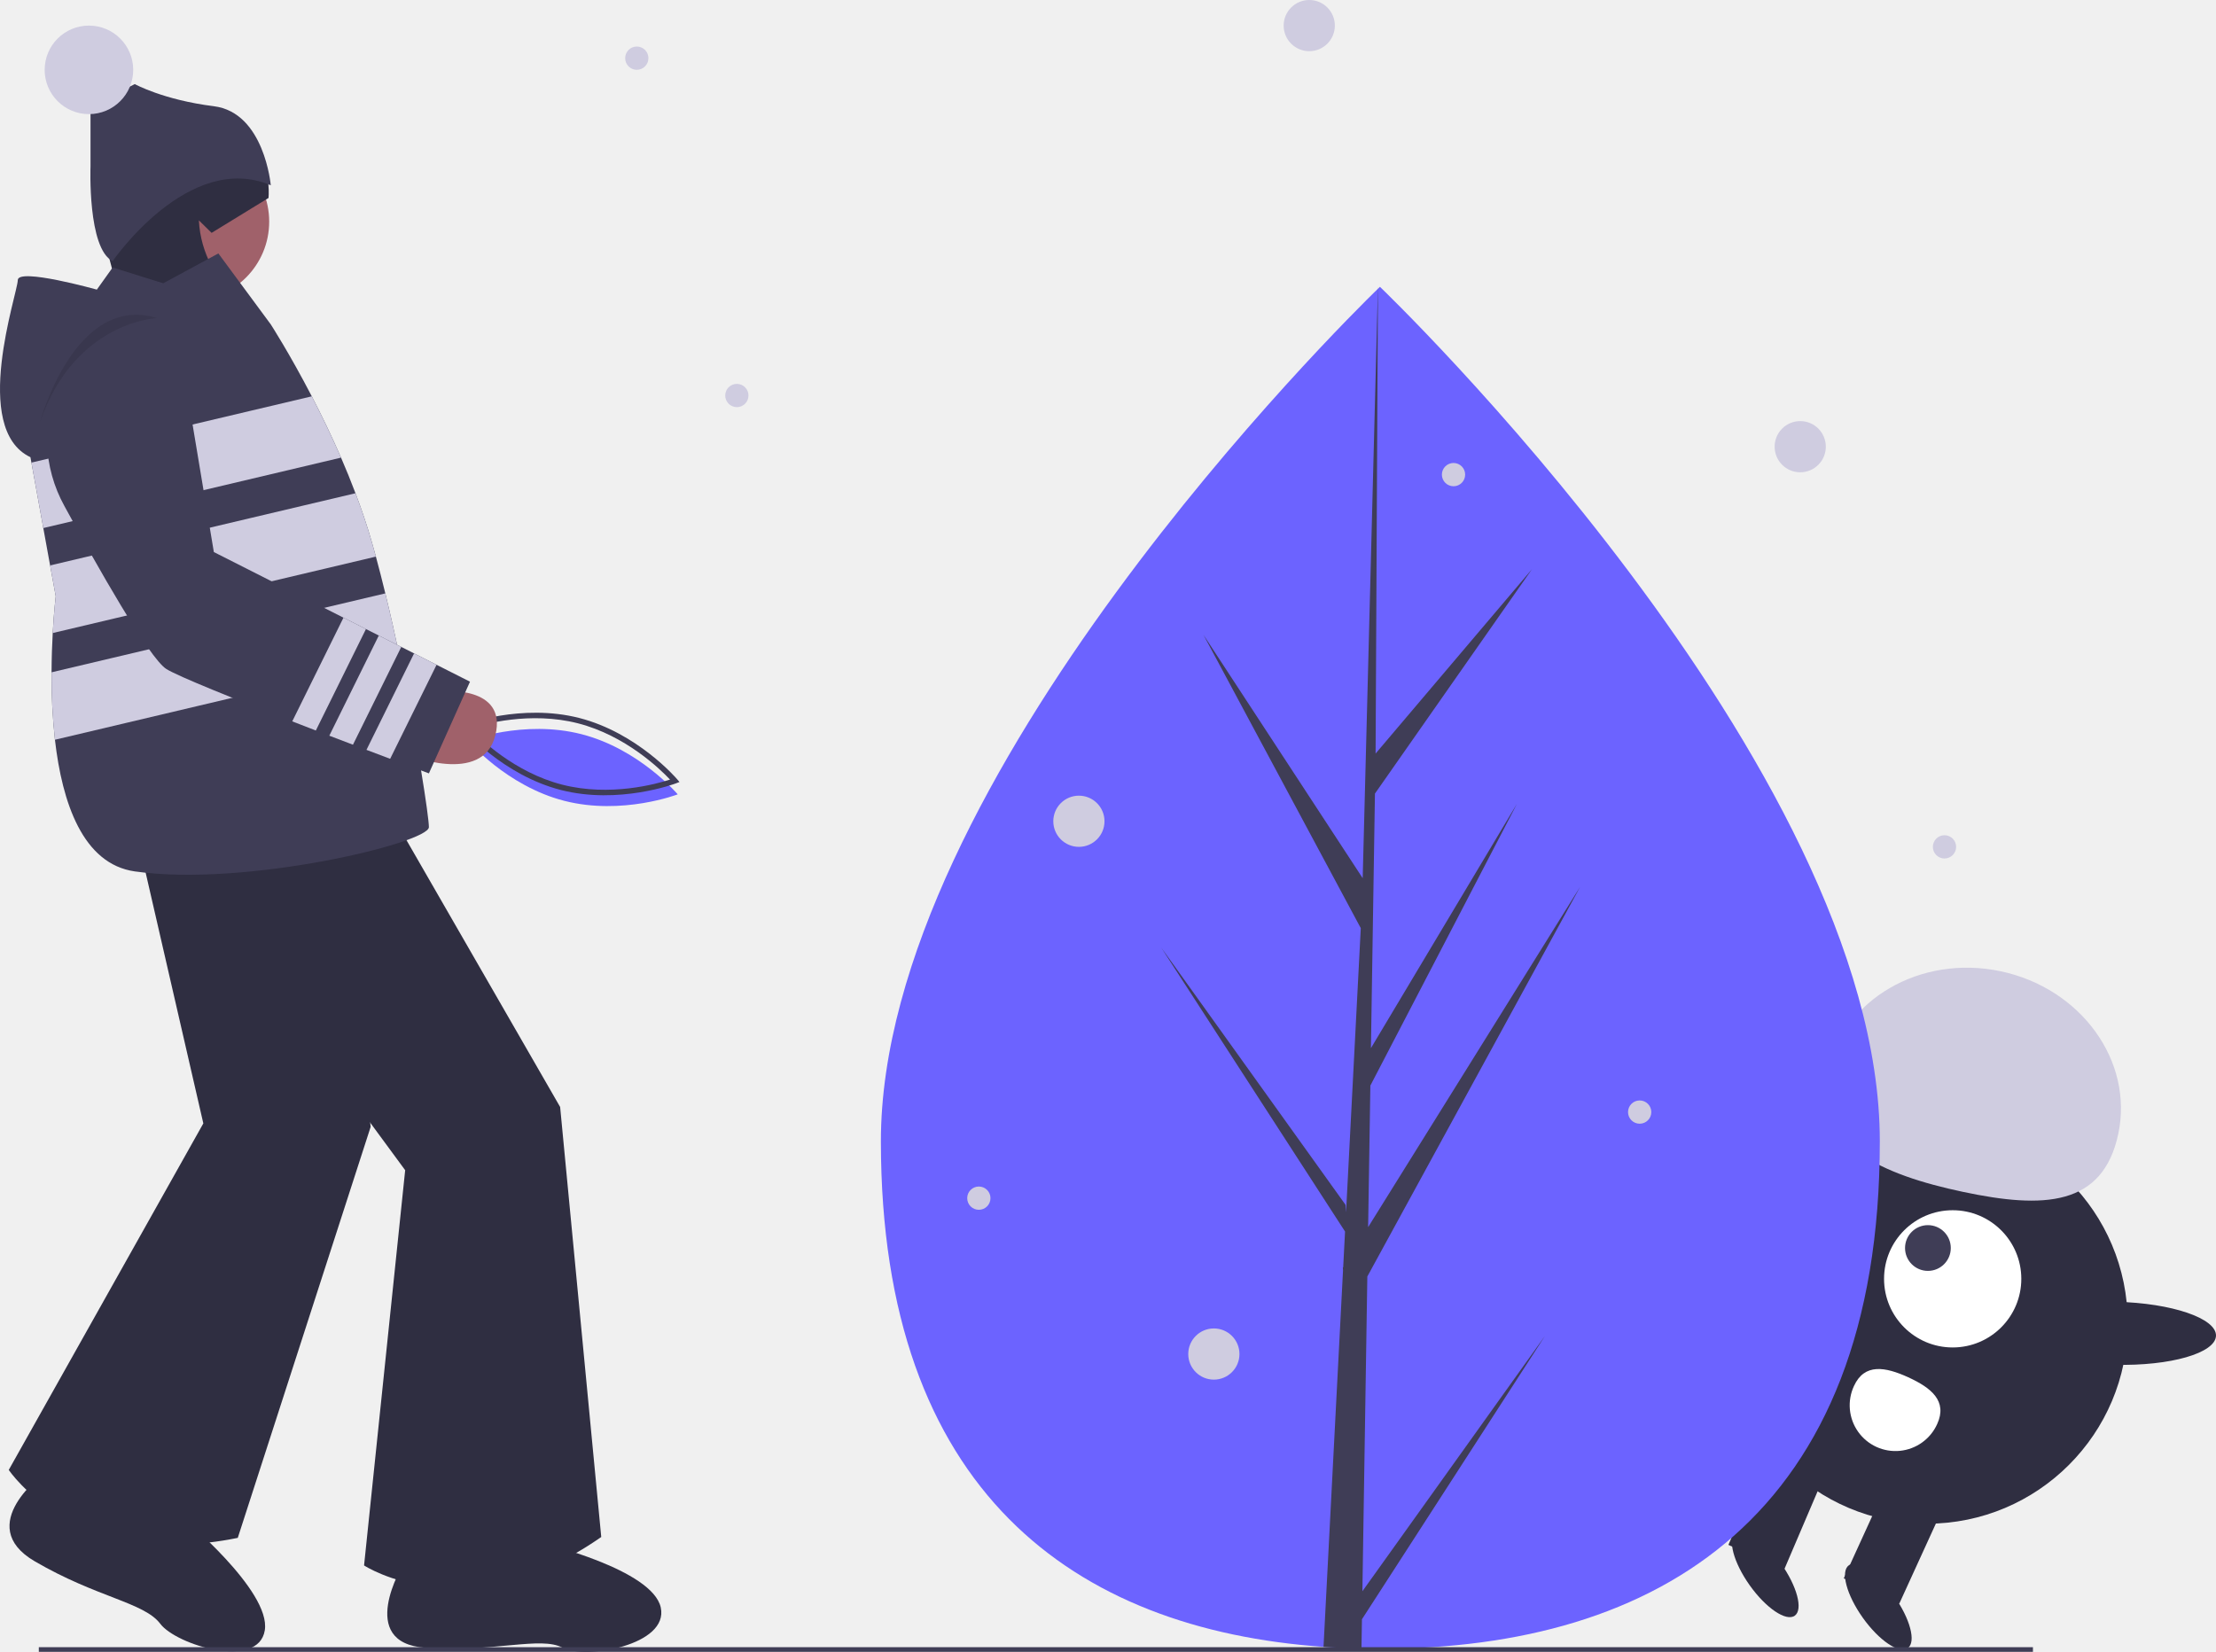
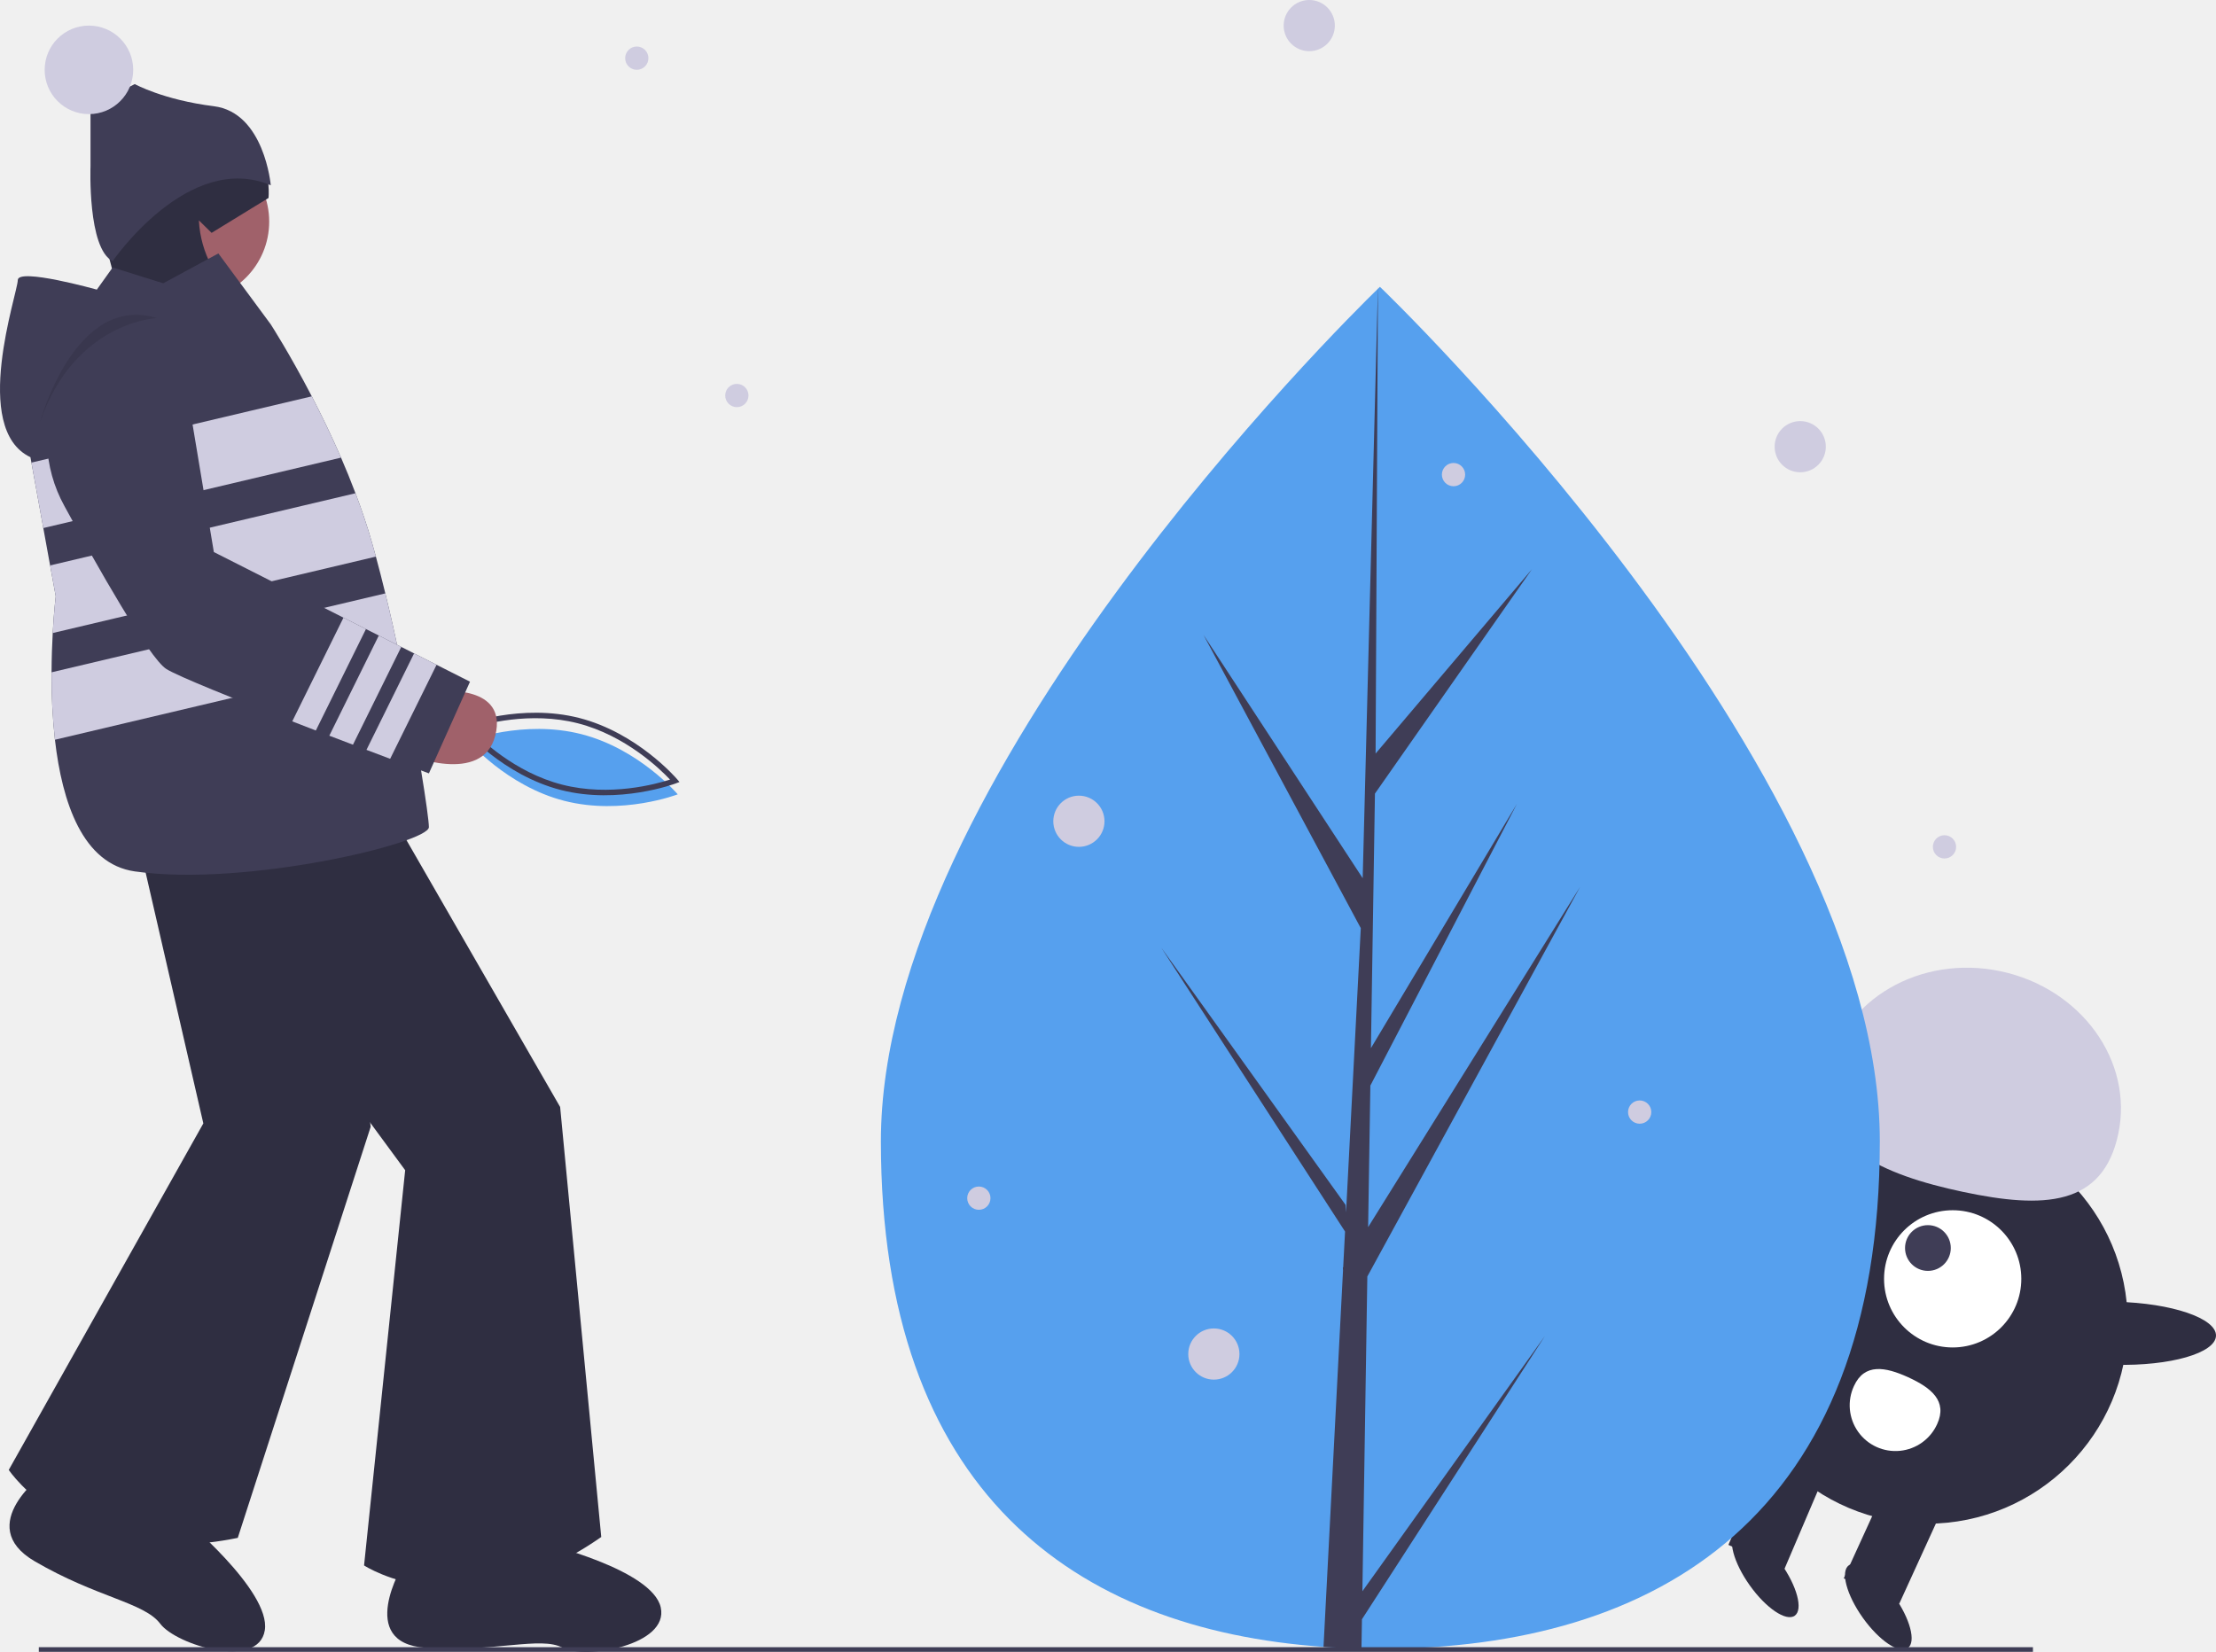
<svg xmlns="http://www.w3.org/2000/svg" id="b0e6f500-a3b2-48bc-87e0-fc48f9a67f06" data-name="Layer 1" width="952.35" height="710" viewBox="0 0 952.35 710">
  <circle cx="828.121" cy="568.642" r="86.292" fill="#2f2e41" />
  <polygon points="766.65 674.925 742.805 664.031 764.211 613.9 788.056 624.794 766.65 674.925" fill="#2f2e41" />
  <rect x="924.781" y="734.011" width="26.215" height="46.969" transform="translate(275.7726 -416.2434) rotate(24.55435)" fill="#2f2e41" />
  <ellipse cx="931.055" cy="785.597" rx="8.192" ry="21.846" transform="translate(-406.8606 590.5449) rotate(-35.44565)" fill="#2f2e41" />
  <ellipse cx="882.471" cy="771.672" rx="8.192" ry="21.846" transform="translate(-407.7895 559.7891) rotate(-35.44565)" fill="#2f2e41" />
  <circle cx="839.186" cy="549.68" r="29.492" fill="#fff" />
  <circle cx="828.542" cy="536.428" r="9.831" fill="#3f3d56" />
  <path d="M909.158,555.865c6.63-31.278,39.991-50.702,74.515-43.384s57.137,38.606,50.507,69.884-32.174,32.26-66.698,24.943S902.528,587.144,909.158,555.865Z" transform="translate(-123.8251 -95)" fill="#cfcce0" />
  <ellipse cx="1033.04" cy="668.079" rx="13.545" ry="43.146" transform="translate(216.3937 1589.692) rotate(-88.61681)" fill="#2f2e41" />
  <ellipse cx="861.941" cy="653.557" rx="13.545" ry="43.146" transform="translate(63.94262 1404.47) rotate(-88.61681)" fill="#2f2e41" />
  <path d="M920.584,690.745a19.662,19.662,0,1,0,35.767,16.341c4.512-9.877-2.56-15.58-12.437-20.093S925.096,680.868,920.584,690.745Z" transform="translate(-123.8251 -95)" fill="#fff" />
-   <path d="M366.381,439.228c-24.873-6.368-41.367-25.859-41.367-25.859s23.832-9.168,48.704-2.8S415.085,436.428,415.085,436.428,391.253,445.596,366.381,439.228Z" transform="translate(-123.8251 -95)" fill="#6c63ff" />
+   <path d="M366.381,439.228c-24.873-6.368-41.367-25.859-41.367-25.859s23.832-9.168,48.704-2.8S415.085,436.428,415.085,436.428,391.253,445.596,366.381,439.228Z" transform="translate(-123.8251 -95)" fill="#56a0ee" />
  <path d="M321.811,407.05l1.554-.598c.242-.093,24.473-9.23,49.423-2.843,24.95,6.388,41.81,26.043,41.977,26.241l1.075,1.271-1.554.598c-.242.093-24.473,9.229-49.422,2.843h0c-24.951-6.388-41.81-26.043-41.977-26.241Zm89.966,23.031c-4.173-4.426-19.074-18.93-39.576-24.179-20.524-5.254-40.543.309-46.327,2.188,4.173,4.426,19.074,18.93,39.577,24.179C385.975,437.523,405.995,431.959,411.777,430.081Z" transform="translate(-123.8251 -95)" fill="#3f3d56" />
  <path d="M185.83,201.815l-8.154,33.977,48.927,10.873s-4.077-38.054,0-42.131Z" transform="translate(-123.8251 -95)" fill="#a0616a" />
  <circle cx="81.711" cy="95.263" r="33.977" fill="#a0616a" />
  <path d="M239.235,180.084s3.572-38.571-36.237-24.553c0,0-28.938-4.256-37.092,32.041l9.296,35.128,1.836,7.721,61.972,3.967s-28.238-15.376-29.716-44.676l5.466,5.38Z" transform="translate(-123.8251 -95)" fill="#2f2e41" />
  <path d="M179.714,452.564s29.9,42.131,50.286,53.004l67.954,92.417-17.668,169.884s43.49,28.541,101.931-12.232l-17.668-184.834L287.081,436.255Z" transform="translate(-123.8251 -95)" fill="#2f2e41" />
  <path d="M297.052,767.538s-20.462,33.67,9.629,35.711,49.349-5.102,58.978,0,45.738-1.02,42.127-17.345-50.552-27.548-50.552-27.548Z" transform="translate(-123.8251 -95)" fill="#2f2e41" />
  <path d="M160.366,397.473s10.731,50.536,25.131,68.604l25.712,111.792L127.593,726.803s28.598,43.452,98.418,29.211l57.111-176.675L265.392,425.099Z" transform="translate(-123.8251 -95)" fill="#2f2e41" />
  <path d="M143.154,728.018s-31.153,22.458-4.391,38.076,47.012,17.643,53.932,26.838,42.202,19.85,44.932,2.804-36.047-48.996-36.047-48.996Z" transform="translate(-123.8251 -95)" fill="#2f2e41" />
  <path d="M308.146,450.525c0,6.795-78.826,25.822-126.394,19.027-22.384-3.194-31.218-29.573-34.317-56.592a250.748,250.748,0,0,1-1.454-28.989c.027-6.252.231-12.001.503-16.88.53-9.568,1.291-15.779,1.291-15.779l-2.419-13.278-2.922-16.064-5.11-28.133-.421-2.324c-25.822-12.232-5.436-70.672-5.436-76.108s33.977,4.077,33.977,4.077l6.795-9.514,21.745,6.795,23.689-12.83,22.52,30.498s8.005,12.381,17.627,30.919c4.064,7.842,8.413,16.785,12.571,26.352,2.147,4.947,4.24,10.071,6.211,15.303,2.623,6.931,5.042,14.053,7.081,21.202.571,1.984,1.128,3.996,1.685,6.034,1.386,5.11,2.745,10.41,4.05,15.806,2.243,9.16,4.349,18.592,6.306,27.847C303.159,413.273,308.146,445.918,308.146,450.525Z" transform="translate(-123.8251 -95)" fill="#3f3d56" />
  <path d="M172.239,207.251s32.618-47.568,67.954-32.618c0,0-2.718-31.259-24.463-33.977s-33.977-9.514-33.977-9.514l-19.027,9.514v25.822S161.366,201.815,172.239,207.251Z" transform="translate(-123.8251 -95)" fill="#3f3d56" />
  <circle cx="38.221" cy="30.027" r="19.027" fill="#cfcce0" />
  <path d="M270.391,291.704,142.435,321.97l-5.11-28.133,120.495-28.486C261.883,273.193,266.233,282.136,270.391,291.704Z" transform="translate(-123.8251 -95)" fill="#cfcce0" />
  <path d="M146.485,367.092c.53-9.568,1.291-15.779,1.291-15.779l-2.419-13.278L276.602,307.007c2.623,6.931,5.042,14.053,7.081,21.202.571,1.984,1.128,3.996,1.685,6.034Z" transform="translate(-123.8251 -95)" fill="#cfcce0" />
  <path d="M295.724,377.896,147.436,412.96a250.748,250.748,0,0,1-1.454-28.989l143.437-33.922C291.661,359.209,293.767,368.641,295.724,377.896Z" transform="translate(-123.8251 -95)" fill="#cfcce0" />
  <path d="M313.583,392.085s28.541-2.718,23.104,19.027-38.054,8.154-38.054,8.154Z" transform="translate(-123.8251 -95)" fill="#a0616a" />
  <path d="M325.814,388.008l-17.668,39.413s-6.619-2.474-16.649-6.265c-3.099-1.169-6.524-2.46-10.179-3.846-1.876-.72-3.819-1.454-5.803-2.215-3.275-1.237-6.687-2.541-10.166-3.873-1.903-.734-3.846-1.481-5.79-2.229-3.357-1.305-6.755-2.609-10.139-3.928-24.776-9.609-49.076-19.367-54.078-22.493-7.448-4.662-30.212-45.026-43.803-70.006a60.475,60.475,0,0,1-2.202-54.186c7.72-16.689,18.782-20.237,28.785-18.959,13.591,1.74,24.232,12.599,26.475,26.108l11.131,66.758,55.708,28.201,9.663,4.893,5.518,2.786,9.663,4.893,5.504,2.786,9.663,4.893Z" transform="translate(-123.8251 -95)" fill="#3f3d56" />
  <path d="M140.98,276.564s14.95-55.722,50.286-44.849C191.266,231.714,155.93,233.073,140.98,276.564Z" transform="translate(-123.8251 -95)" opacity="0.1" />
  <path d="M281.101,365.379l-21.541,43.613c-3.357-1.305-6.755-2.609-10.139-3.928l22.017-44.578Z" transform="translate(-123.8251 -95)" fill="#cfcce0" />
  <path d="M296.282,373.058,275.515,415.094c-3.275-1.237-6.687-2.541-10.166-3.873l21.27-43.055Z" transform="translate(-123.8251 -95)" fill="#cfcce0" />
  <path d="M311.449,380.737l-19.951,40.419c-3.099-1.169-6.524-2.46-10.179-3.846L301.786,375.844Z" transform="translate(-123.8251 -95)" fill="#cfcce0" />
-   <path d="M931.698,585.479c.079,161.664-96.002,218.15-214.545,218.207q-4.13.002-8.221-.088-8.241-.174-16.311-.743c-106.993-7.523-190.153-66.821-190.226-217.167-.076-155.59,198.684-352.039,213.591-366.564.013,0,.013,0,.026-.013.566-.554.856-.83.856-.83S931.619,423.828,931.698,585.479Z" transform="translate(-123.8251 -95)" fill="#6c63ff" />
+   <path d="M931.698,585.479c.079,161.664-96.002,218.15-214.545,218.207q-4.13.002-8.221-.088-8.241-.174-16.311-.743c-106.993-7.523-190.153-66.821-190.226-217.167-.076-155.59,198.684-352.039,213.591-366.564.013,0,.013,0,.026-.013.566-.554.856-.83.856-.83S931.619,423.828,931.698,585.479Z" transform="translate(-123.8251 -95)" fill="#56a0ee" />
  <path d="M709.328,778.961l78.453-109.729L709.136,791.003l-.205,12.595q-8.241-.174-16.311-.743l8.38-161.734-.066-1.251.145-.237.796-15.283L622.914,502.353,702.107,612.901l.199,3.241,6.33-122.196L641.03,367.873,709.456,472.471l6.53-253.348.026-.843 0.0.83L715.003,418.901l67.191-79.237-67.472,96.443L712.996,545.522l62.752-105.031L712.753,561.608l-.959,60.84,91.07-146.202L711.449,643.672Z" transform="translate(-123.8251 -95)" fill="#3f3d56" />
  <circle cx="273.668" cy="25" r="5" fill="#cfcce0" />
  <circle cx="316.668" cy="170" r="5" fill="#cfcce0" />
  <circle cx="624.668" cy="204" r="5" fill="#cfcce0" />
  <circle cx="835.668" cy="364" r="5" fill="#cfcce0" />
  <circle cx="704.668" cy="478" r="5" fill="#cfcce0" />
  <circle cx="420.668" cy="515" r="5" fill="#cfcce0" />
  <circle cx="562.668" cy="11" r="11" fill="#cfcce0" />
  <circle cx="521.668" cy="582" r="11" fill="#cfcce0" />
  <circle cx="773.668" cy="192" r="11" fill="#cfcce0" />
  <circle cx="463.668" cy="353" r="11" fill="#cfcce0" />
  <rect x="16.679" y="708" width="857" height="2" fill="#3f3d56" />
</svg>
